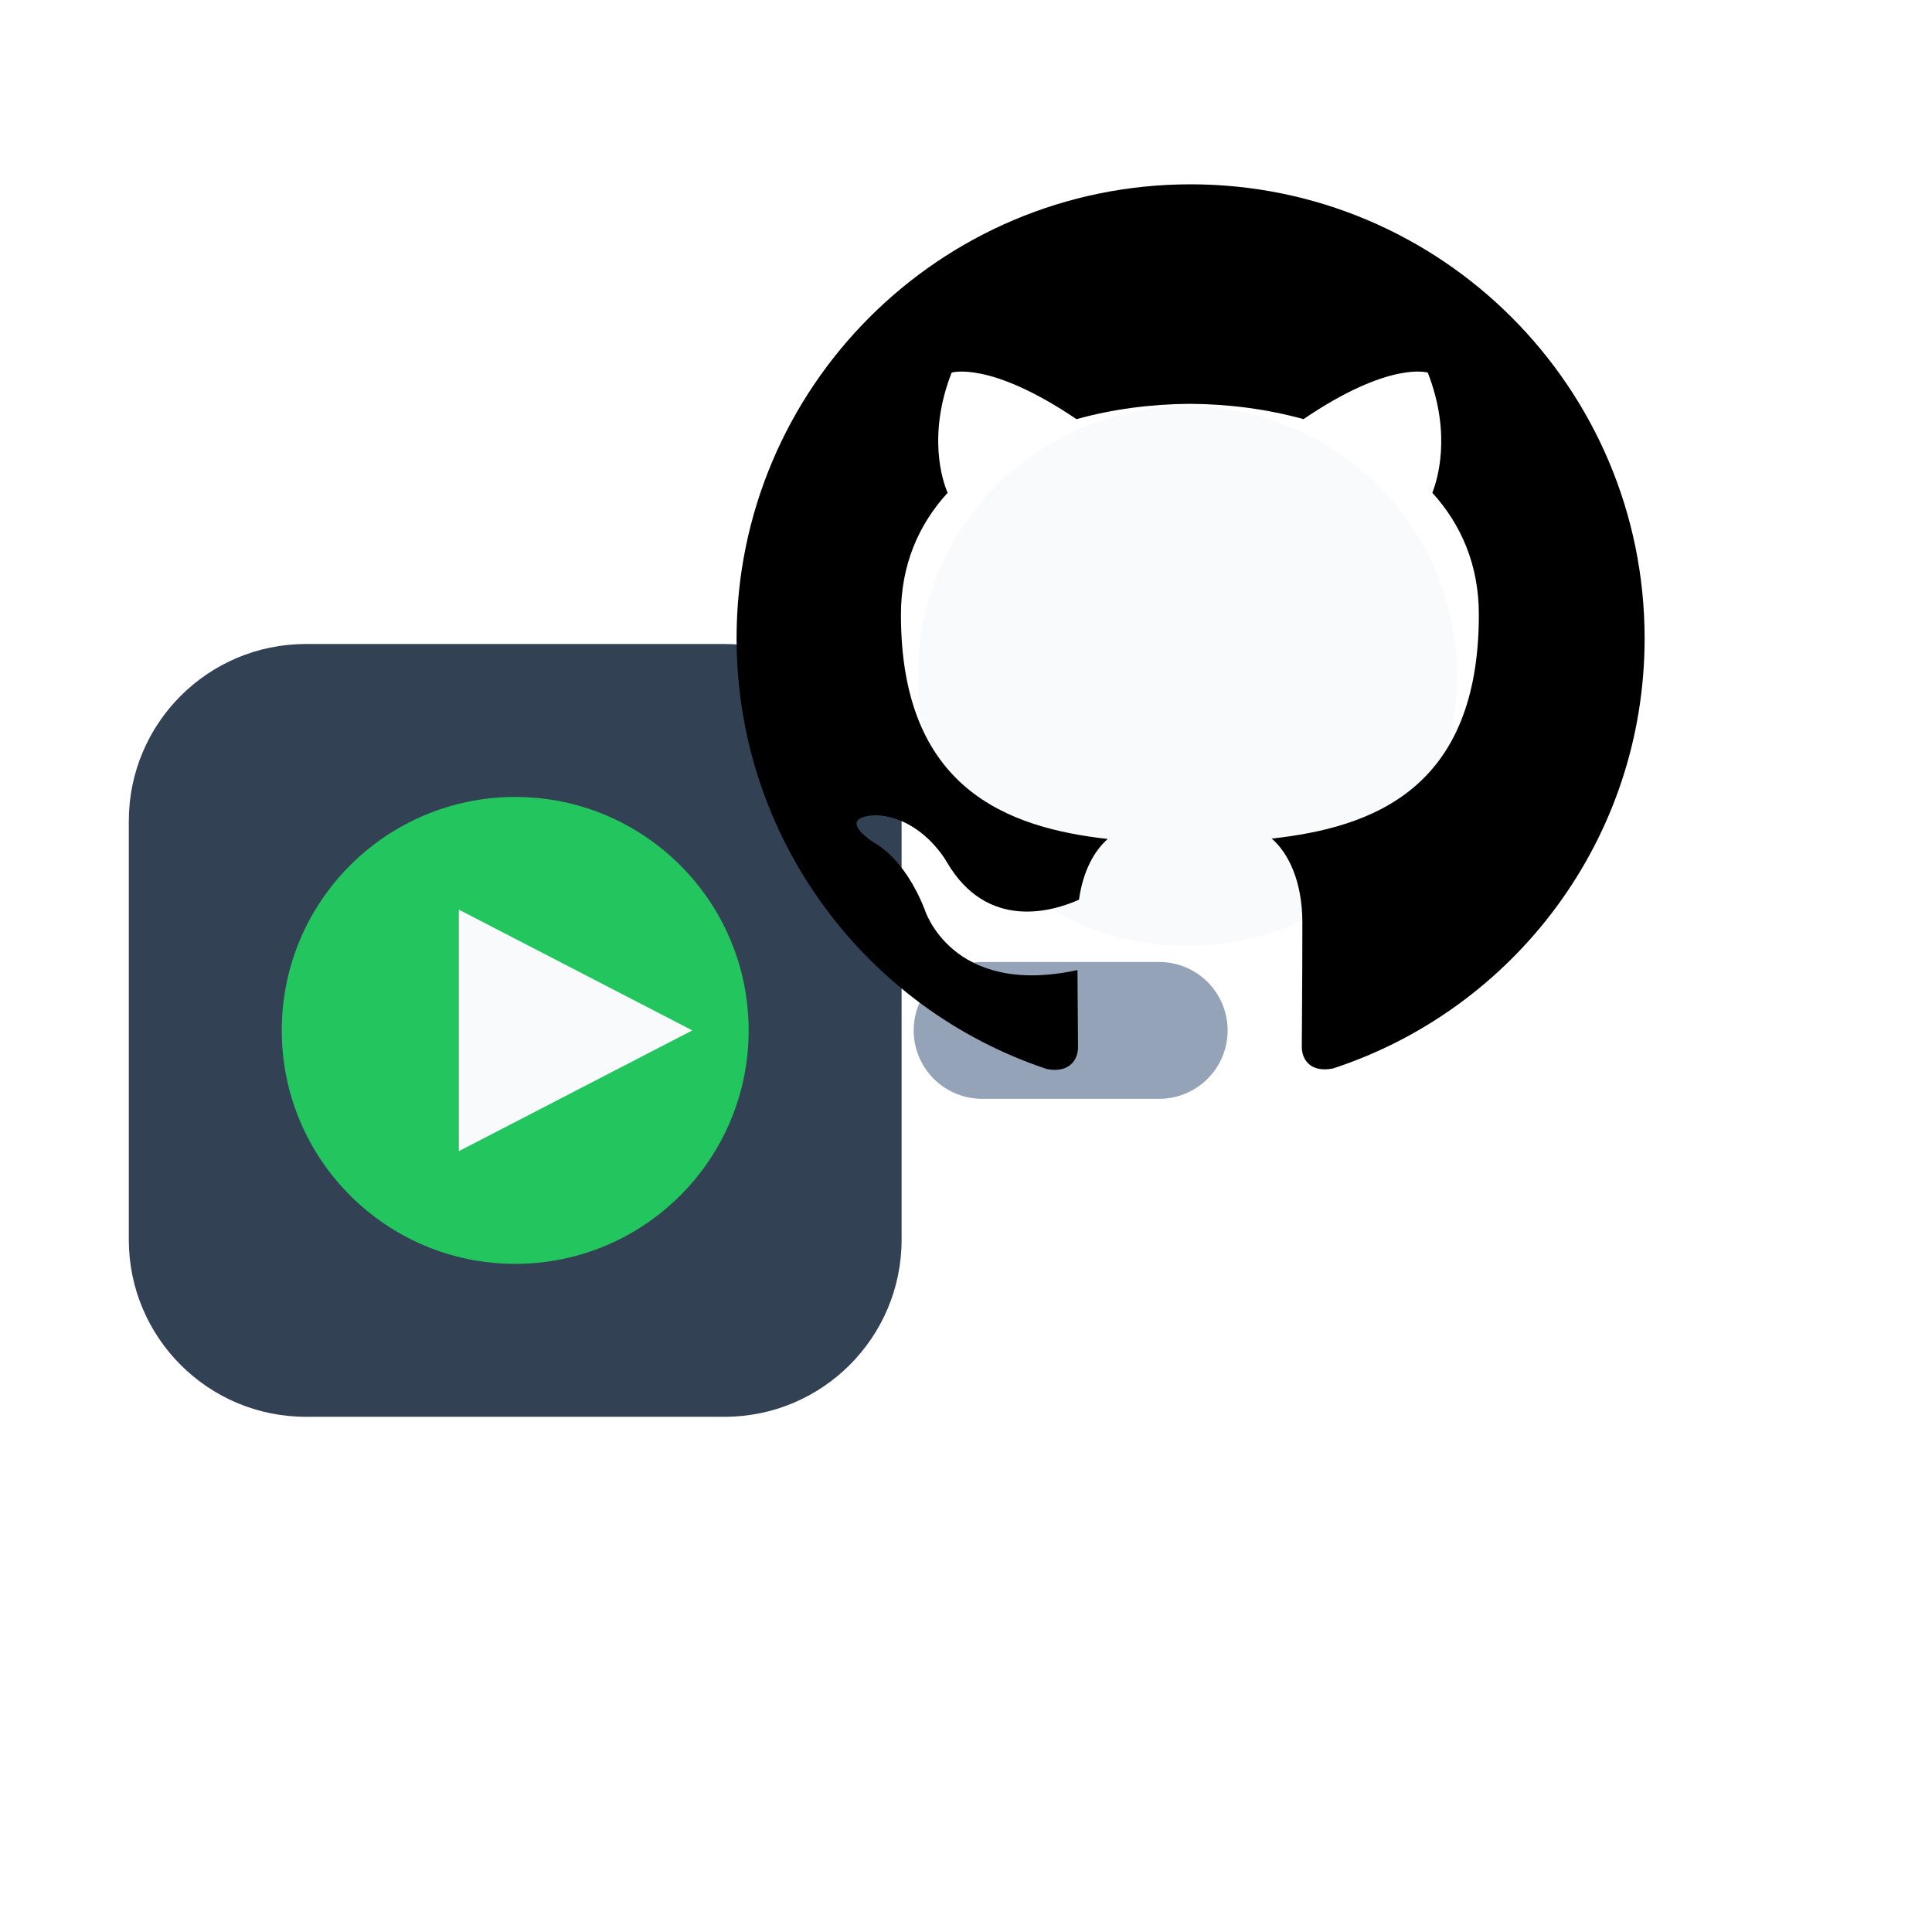
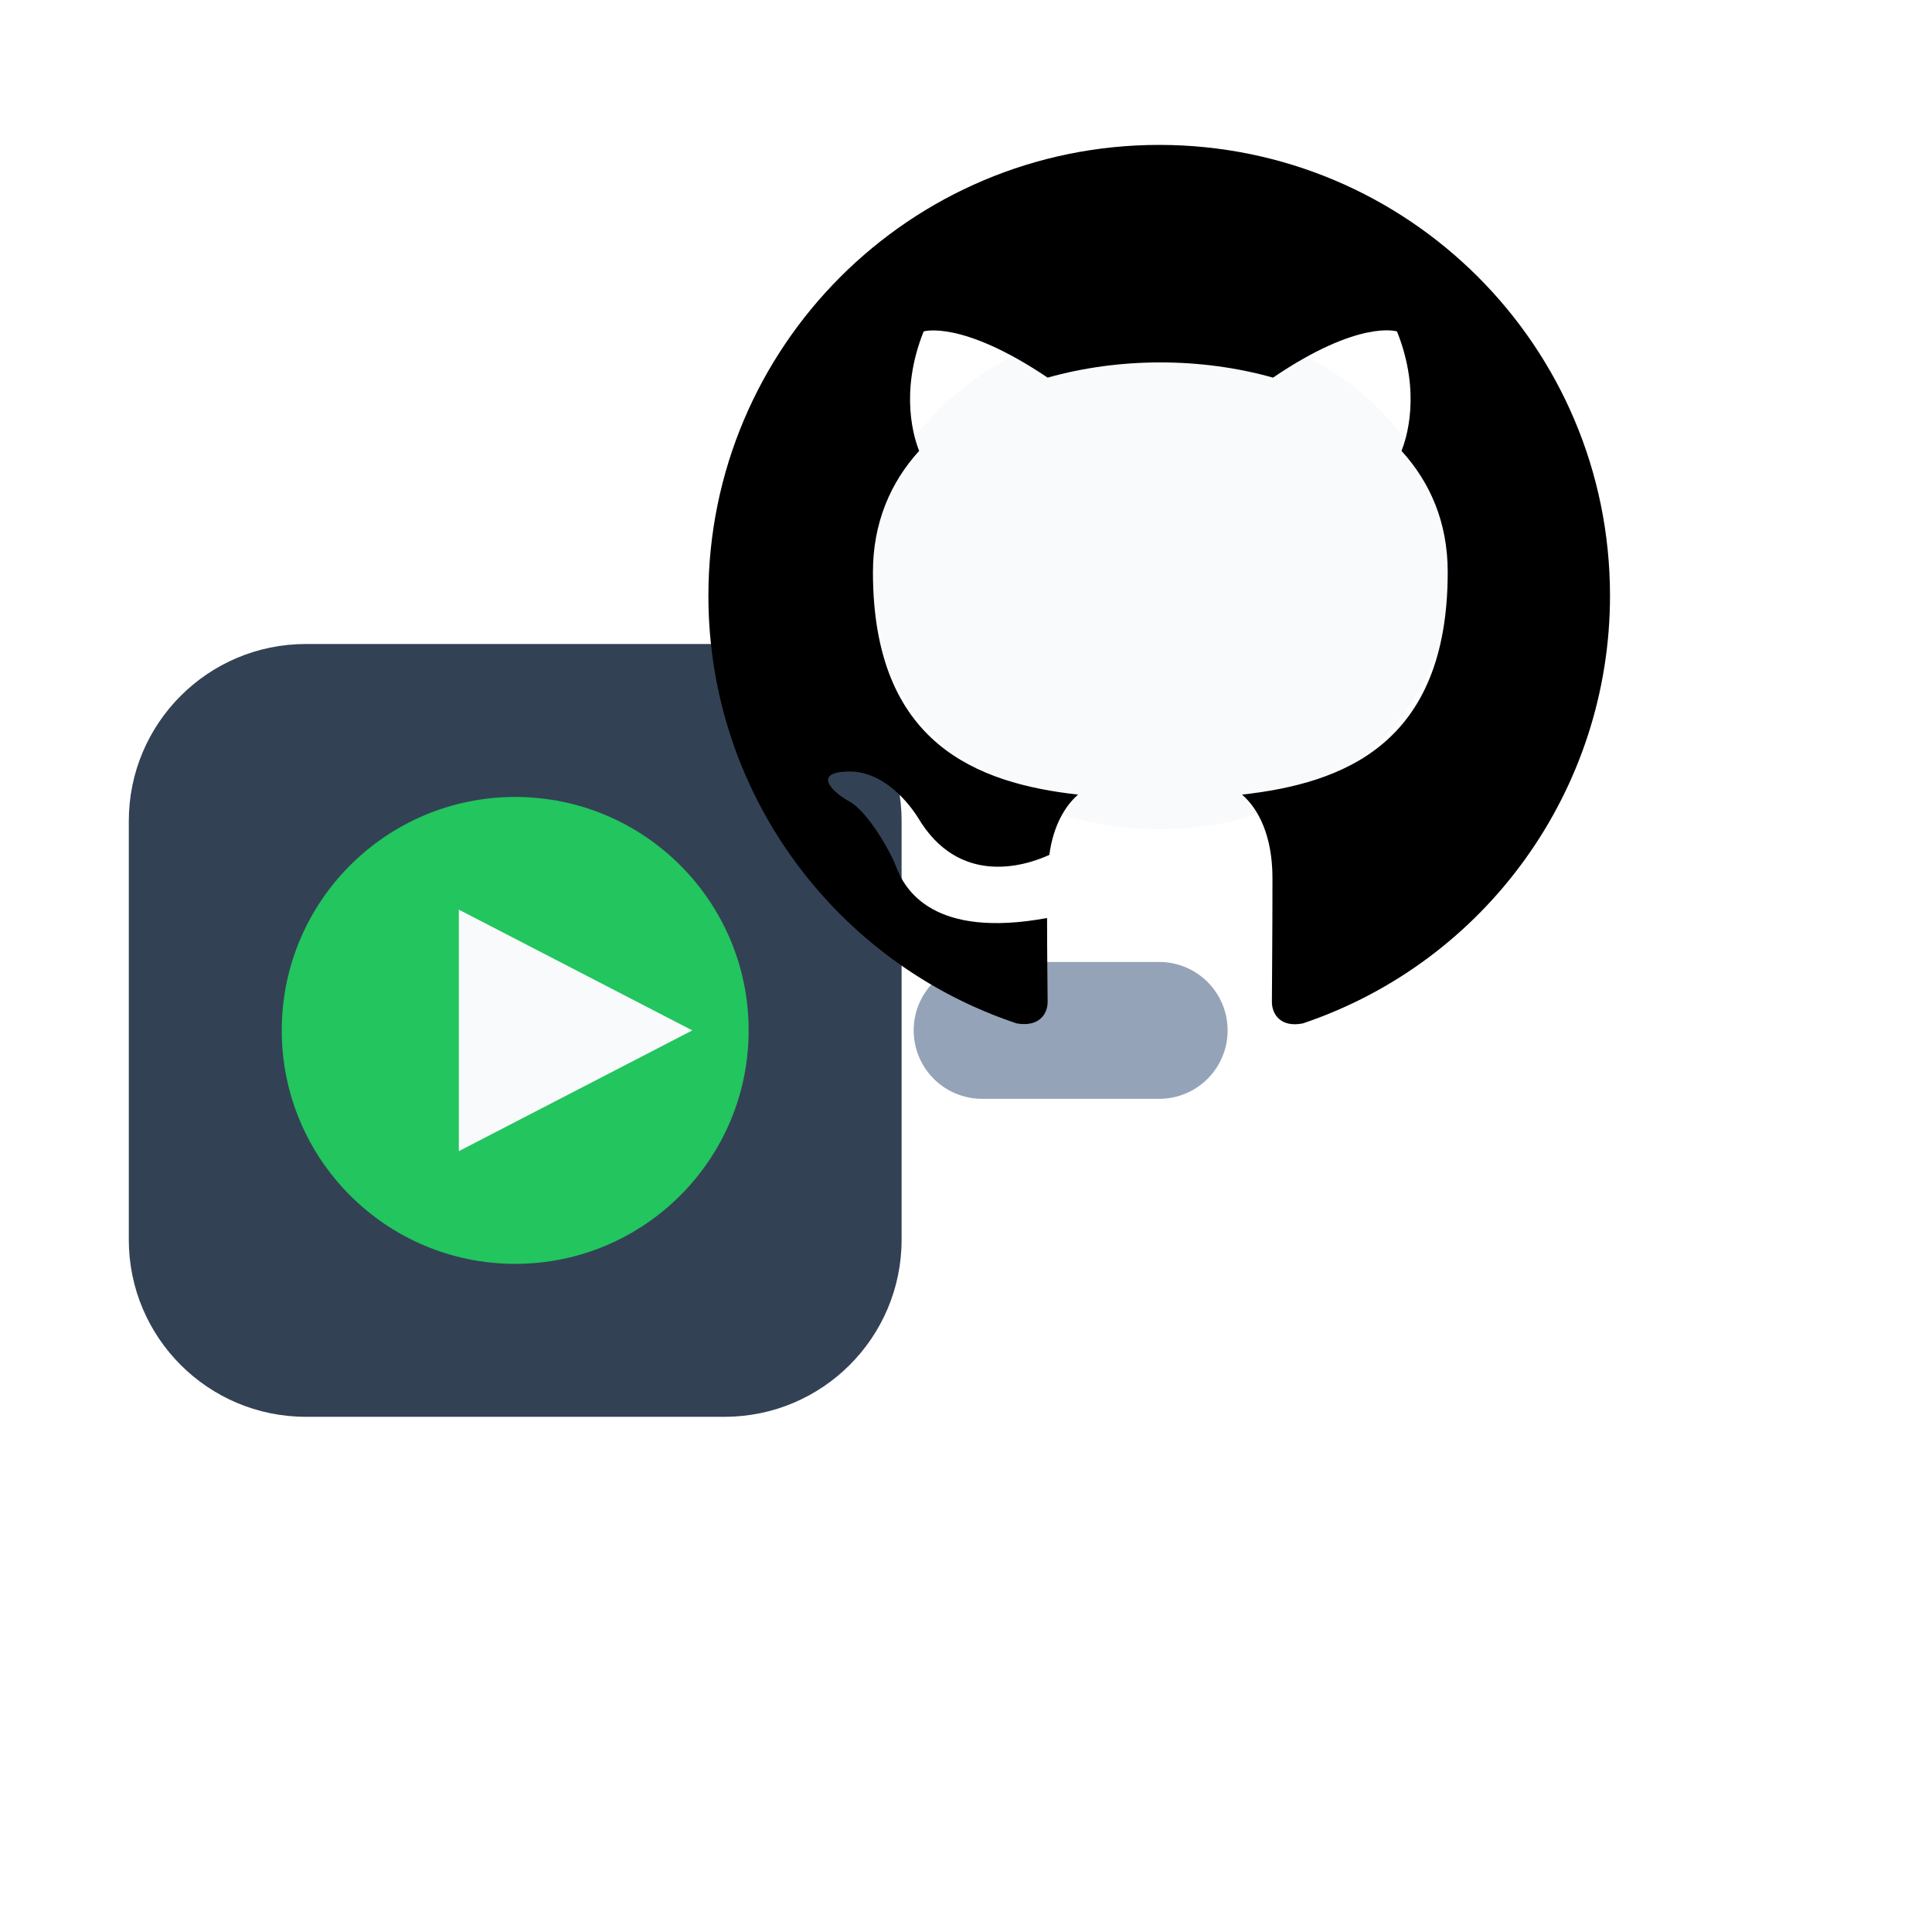
<svg xmlns="http://www.w3.org/2000/svg" viewBox="0 0 24 24" width="24" height="24">
  <g transform="translate(1.2 6.2)">
    <g transform="translate(-1.8 -2.6)">
      <rect x="2.2" y="4.4" width="9.6" height="9.6" rx="2.2" fill="#334155" />
      <circle cx="7" cy="9.2" r="2.9" fill="#22c55e" />
      <path d="M6.3 7.7 9.2 9.2l-2.9 1.5Z" fill="#f8fafc" />
      <path d="M12.8 9.2h2.2" stroke="#94a3b8" stroke-width="1.7" stroke-linecap="round" />
    </g>
  </g>
  <g transform="translate(8.8 1.8)">
-     <circle cx="5.95" cy="6.6" r="3.35" fill="#f8fafc" />
-     <g transform="translate(0.35 0.35) scale(0.47)">
-       <path d="M12 .297c-6.63 0-12 5.373-12 12 0 5.303 3.438 9.8 8.205 11.385.6.113.82-.258.82-.577 0-.285-.01-1.04-.015-2.04-3.338.724-4.042-1.61-4.042-1.61C4.422 18.07 3.633 17.7 3.633 17.7c-1.087-.744.084-.729.084-.729 1.205.084 1.838 1.236 1.838 1.236 1.07 1.835 2.809 1.305 3.495.998.108-.776.417-1.305.76-1.605-2.665-.3-5.466-1.332-5.466-5.93 0-1.31.465-2.38 1.235-3.22-.135-.303-.54-1.523.105-3.176 0 0 1.005-.322 3.3 1.23.96-.267 1.98-.399 3-.405 1.02.006 2.04.138 3 .405 2.28-1.552 3.285-1.23 3.285-1.23.645 1.653.24 2.873.12 3.176.765.84 1.23 1.91 1.23 3.22 0 4.61-2.805 5.625-5.475 5.92.42.36.81 1.096.81 2.22 0 1.606-.015 2.896-.015 3.286 0 .315.21.69.825.57C20.565 22.092 24 17.592 24 12.297c0-6.627-5.373-12-12-12" fill="#000" />
-     </g>
+     <ellipse cx="5.6" cy="5.35" rx="3.62" ry="3.15" fill="#f8fafc" />
+     <path d="M8 0C3.58 0 0 3.58 0 8c0 3.54 2.29 6.53 5.47 7.59.4.07.55-.17.55-.38 0-.19-.01-.82-.01-1.49-2.01.37-2.53-.49-2.69-.94-.09-.23-.48-.94-.82-1.13-.28-.15-.68-.52-.01-.53.63-.01 1.08.58 1.23.82.72 1.21 1.87.87 2.33.66.07-.52.28-.87.51-1.07-1.78-.2-3.64-.89-3.64-3.95 0-.87.31-1.59.82-2.15-.08-.2-.36-1.02.08-2.12 0 0 .67-.21 2.2.82.64-.18 1.32-.27 2-.27s1.36.09 2 .27c1.53-1.04 2.2-.82 2.2-.82.44 1.1.16 1.92.08 2.12.51.56.82 1.27.82 2.15 0 3.07-1.87 3.75-3.65 3.95.29.25.54.73.54 1.48 0 1.07-.01 1.93-.01 2.2 0 .21.15.46.55.38A8.01 8.01 0 0 0 16 8c0-4.42-3.58-8-8-8" transform="scale(0.7)" fill="#000" />
  </g>
</svg>
